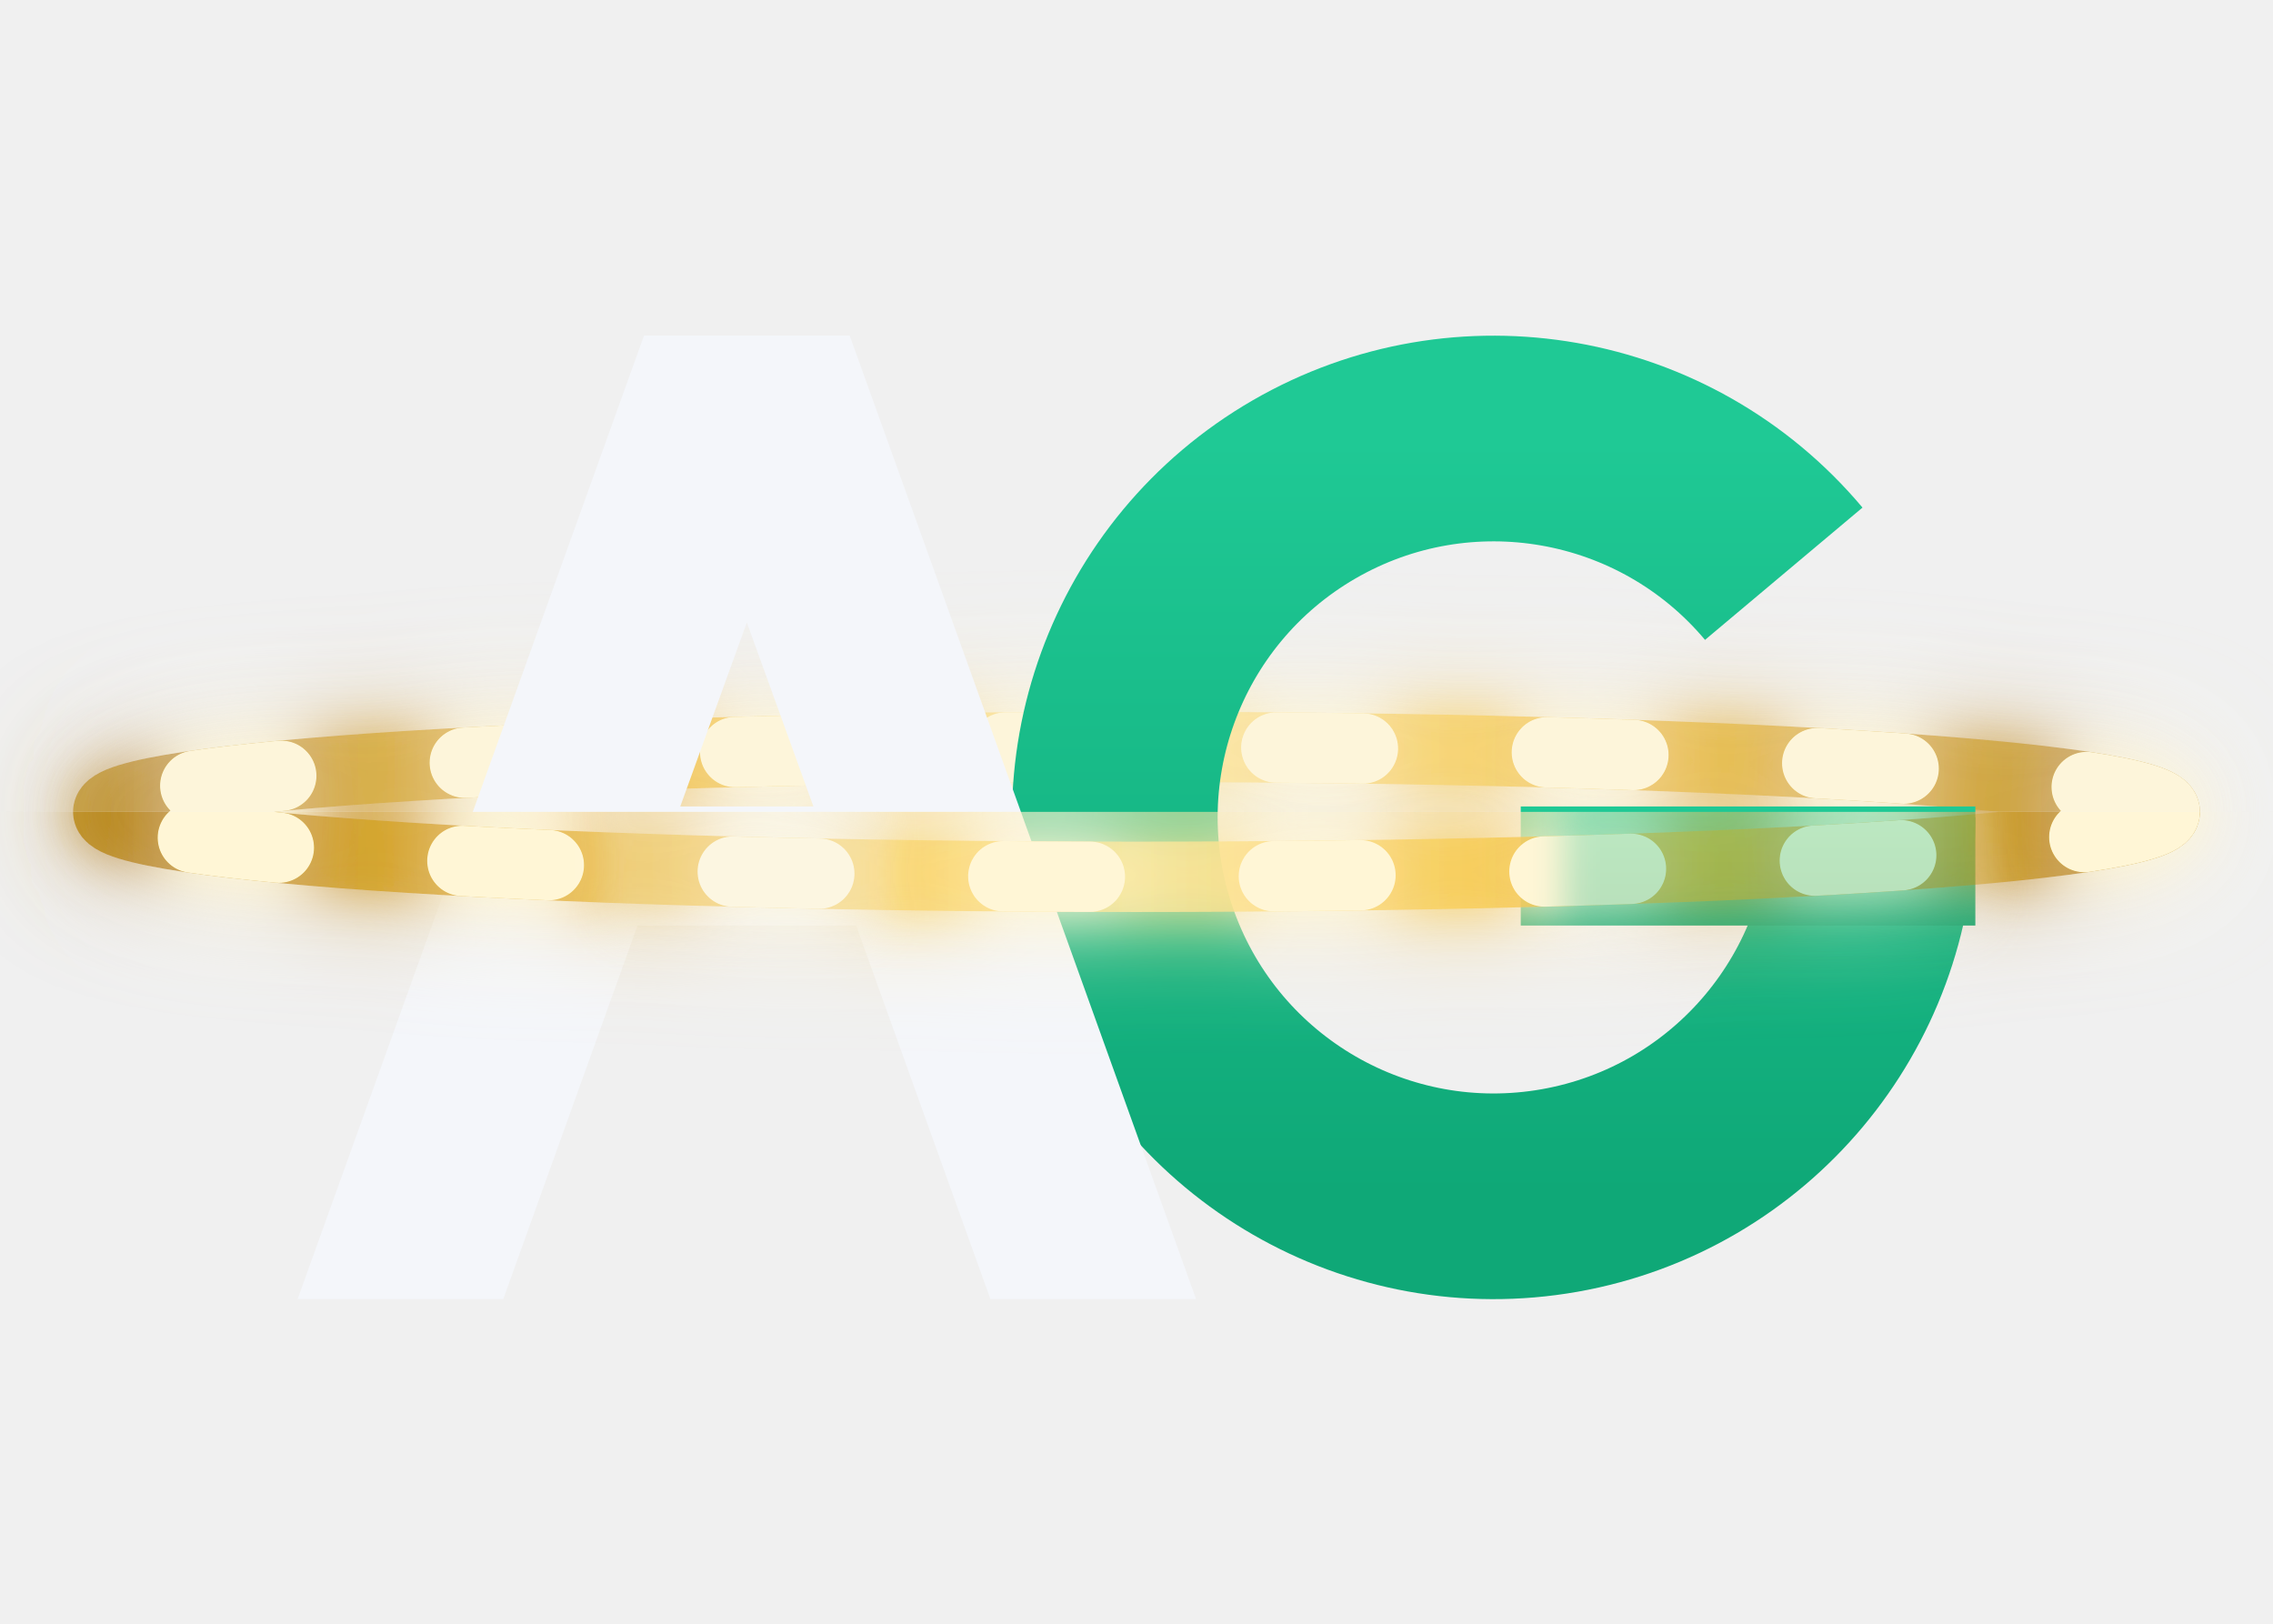
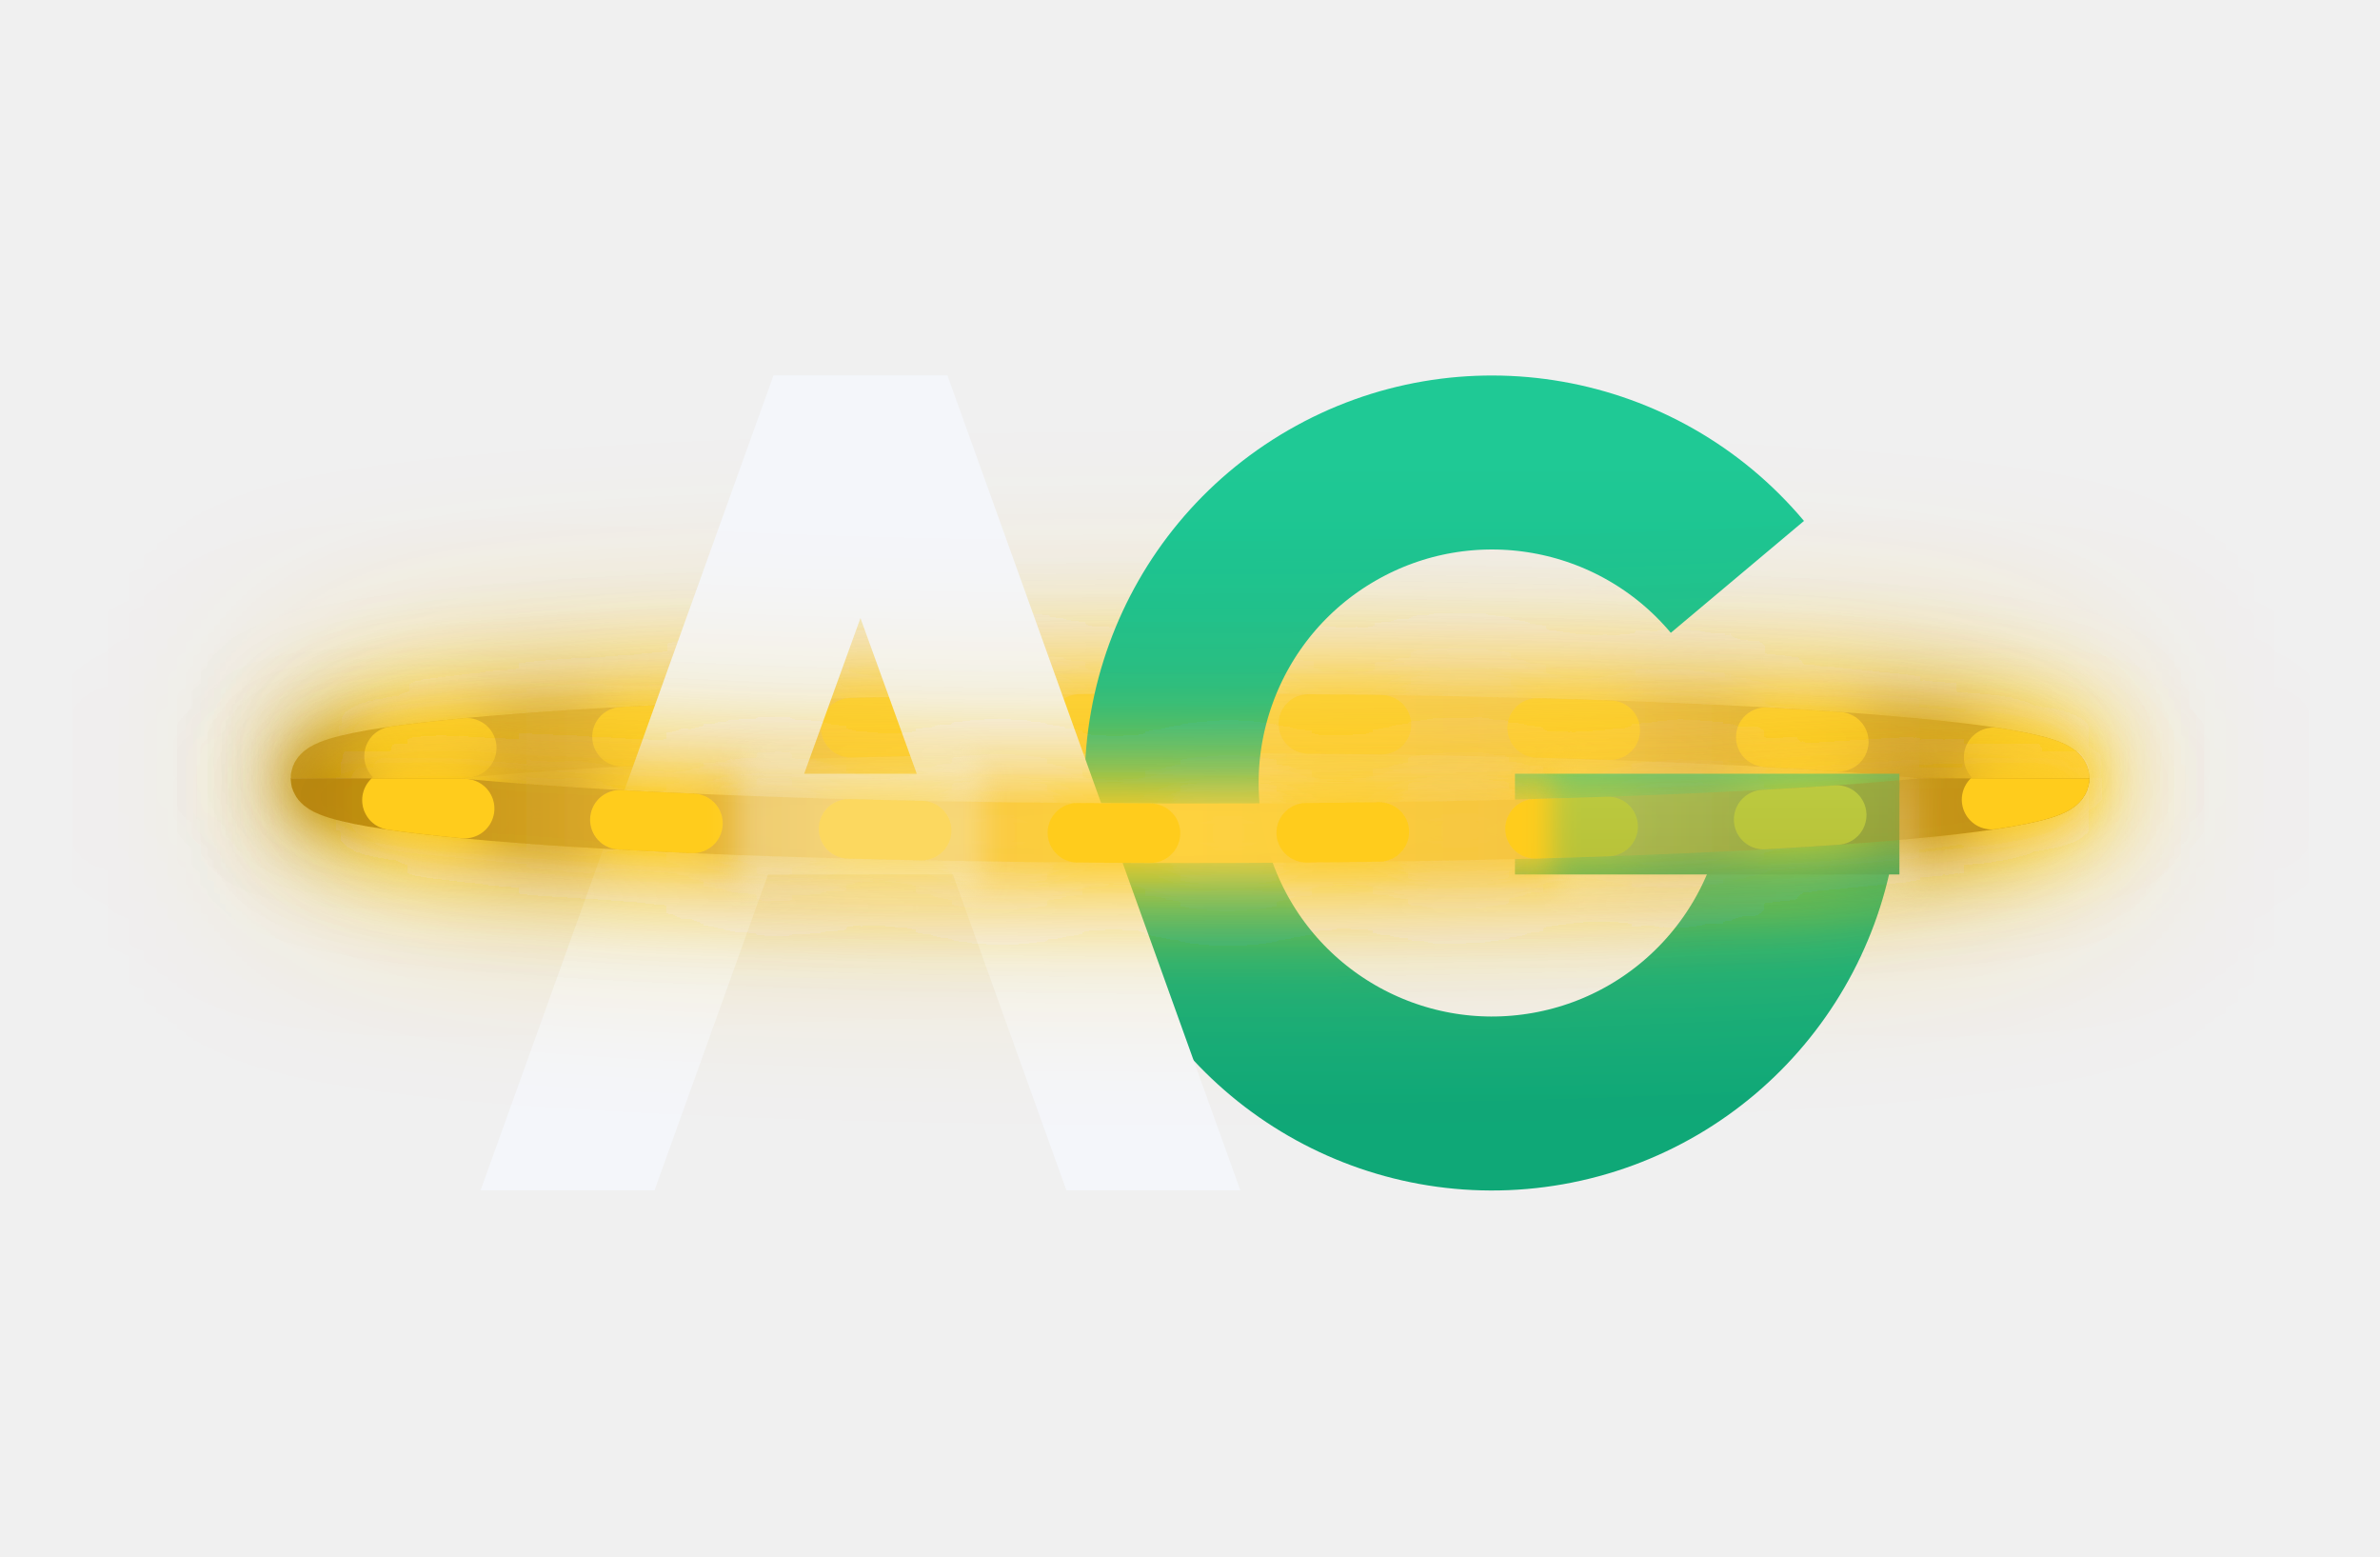
- <svg xmlns="http://www.w3.org/2000/svg" viewBox="0 0 420 300" width="420" height="300" role="img" aria-labelledby="t">
+ <svg xmlns="http://www.w3.org/2000/svg" viewBox="-50 -20 520 340" width="520" height="340" role="img" aria-labelledby="t">
  <defs>
    <linearGradient id="gen-green" x1="0" y1="0" x2="0" y2="1">
      <stop offset="0" stop-color="#1FC995" />
      <stop offset="1" stop-color="#0FA877" />
    </linearGradient>
    <linearGradient id="gold" x1="0" y1="0" x2="1" y2="0">
      <stop offset="0" stop-color="#B8860B" />
      <stop offset="0.3" stop-color="#F5C542" />
-       <stop offset="0.5" stop-color="#FFE9A3" />
+       <stop offset="0.5" stop-color="#FFD23F" />
      <stop offset="0.7" stop-color="#F5C542" />
      <stop offset="1" stop-color="#B8860B" />
    </linearGradient>
-     <filter id="glow" x="-20%" y="-200%" width="140%" height="500%">
+     <filter id="glow" filterUnits="userSpaceOnUse" x="-60" y="-60" width="540" height="420">
      <feGaussianBlur in="SourceGraphic" stdDeviation="5" result="b1" />
-       <feGaussianBlur in="SourceGraphic" stdDeviation="11" result="b2" />
+       <feGaussianBlur in="SourceGraphic" stdDeviation="12" result="b2" />
+       <feGaussianBlur in="SourceGraphic" stdDeviation="24" result="b3" />
+       <feFlood flood-color="#F5B800" result="gold" />
+       <feComposite in="gold" in2="b3" operator="in" result="halo" />
      <feMerge>
+         <feMergeNode in="halo" />
+         <feMergeNode in="b2" />
        <feMergeNode in="b2" />
        <feMergeNode in="b1" />
        <feMergeNode in="SourceGraphic" />
      </feMerge>
    </filter>
    <filter id="soft" x="-50%" y="-50%" width="200%" height="200%">
      <feGaussianBlur stdDeviation="3" />
    </filter>
    <clipPath id="back-half">
-       <rect x="-20" y="-20" width="460" height="170" />
+       <rect x="-60" y="-60" width="540" height="210" />
    </clipPath>
    <clipPath id="front-half">
-       <rect x="-20" y="150" width="460" height="170" />
+       <rect x="-60" y="150" width="540" height="210" />
    </clipPath>
-     <mask id="midline-lighten" maskUnits="userSpaceOnUse" x="-20" y="-20" width="460" height="340">
-       <rect x="-20" y="-20" width="460" height="340" fill="#fff" />
+     <mask id="midline-lighten" maskUnits="userSpaceOnUse" x="-60" y="-60" width="540" height="420">
+       <rect x="-60" y="-60" width="540" height="420" fill="#fff" />
      <g fill="#000" fill-opacity="0.3" filter="url(#soft)">
        <rect x="118" y="144" width="54" height="32" rx="6" />
        <rect x="296" y="144" width="80" height="32" rx="6" />
      </g>
    </mask>
    <ellipse id="ring" cx="217" cy="150" rx="190" ry="12" pathLength="100" />
  </defs>
  <style>
    .aura { fill: #F4F6FA; }
-     .base  { fill: none; stroke: url(#gold); stroke-width: 13; opacity: .8; }
-     .glint { fill: none; stroke: #FFF6D6; stroke-width: 13; stroke-linecap: round;
+     .base  { fill: none; stroke: url(#gold); stroke-width: 13; opacity: .95; }
+     .glint { fill: none; stroke: #FFCC1F; stroke-width: 13; stroke-linecap: round;
             stroke-dasharray: 16 34; animation: spin 3s linear infinite; }
    @keyframes spin { to { stroke-dashoffset: -100; } }
    @media (prefers-reduced-motion: reduce) { .glint { animation: none; } }
  </style>
  <g transform="translate(-7 0)">
-     <g clip-path="url(#back-half)" filter="url(#glow)" opacity="0.85">
-       <use href="#ring" class="base" />
-       <use href="#ring" class="glint" />
+     <g filter="url(#glow)" opacity="0.85">
+       <g clip-path="url(#back-half)">
+         <use href="#ring" class="base" />
+         <use href="#ring" class="glint" />
+       </g>
    </g>
    <g fill="none" stroke="url(#gen-green)" stroke-width="38">
      <path d="M336.6 106 A70 70 0 1 0 353 151" />
    </g>
    <rect x="288" y="149" width="84" height="22" fill="url(#gen-green)" />
    <path class="aura" fill-rule="evenodd" d="M62 240 L126 62 H164 L228 240 H190 L165.2 171 H124.8 L100 240 Z            M145 115 L157.3 149 H132.7 Z" />
    <g mask="url(#midline-lighten)">
-       <g clip-path="url(#front-half)" filter="url(#glow)">
-         <use href="#ring" class="base" />
-         <use href="#ring" class="glint" />
+       <g filter="url(#glow)">
+         <g clip-path="url(#front-half)">
+           <use href="#ring" class="base" />
+           <use href="#ring" class="glint" />
+         </g>
      </g>
    </g>
  </g>
</svg>
